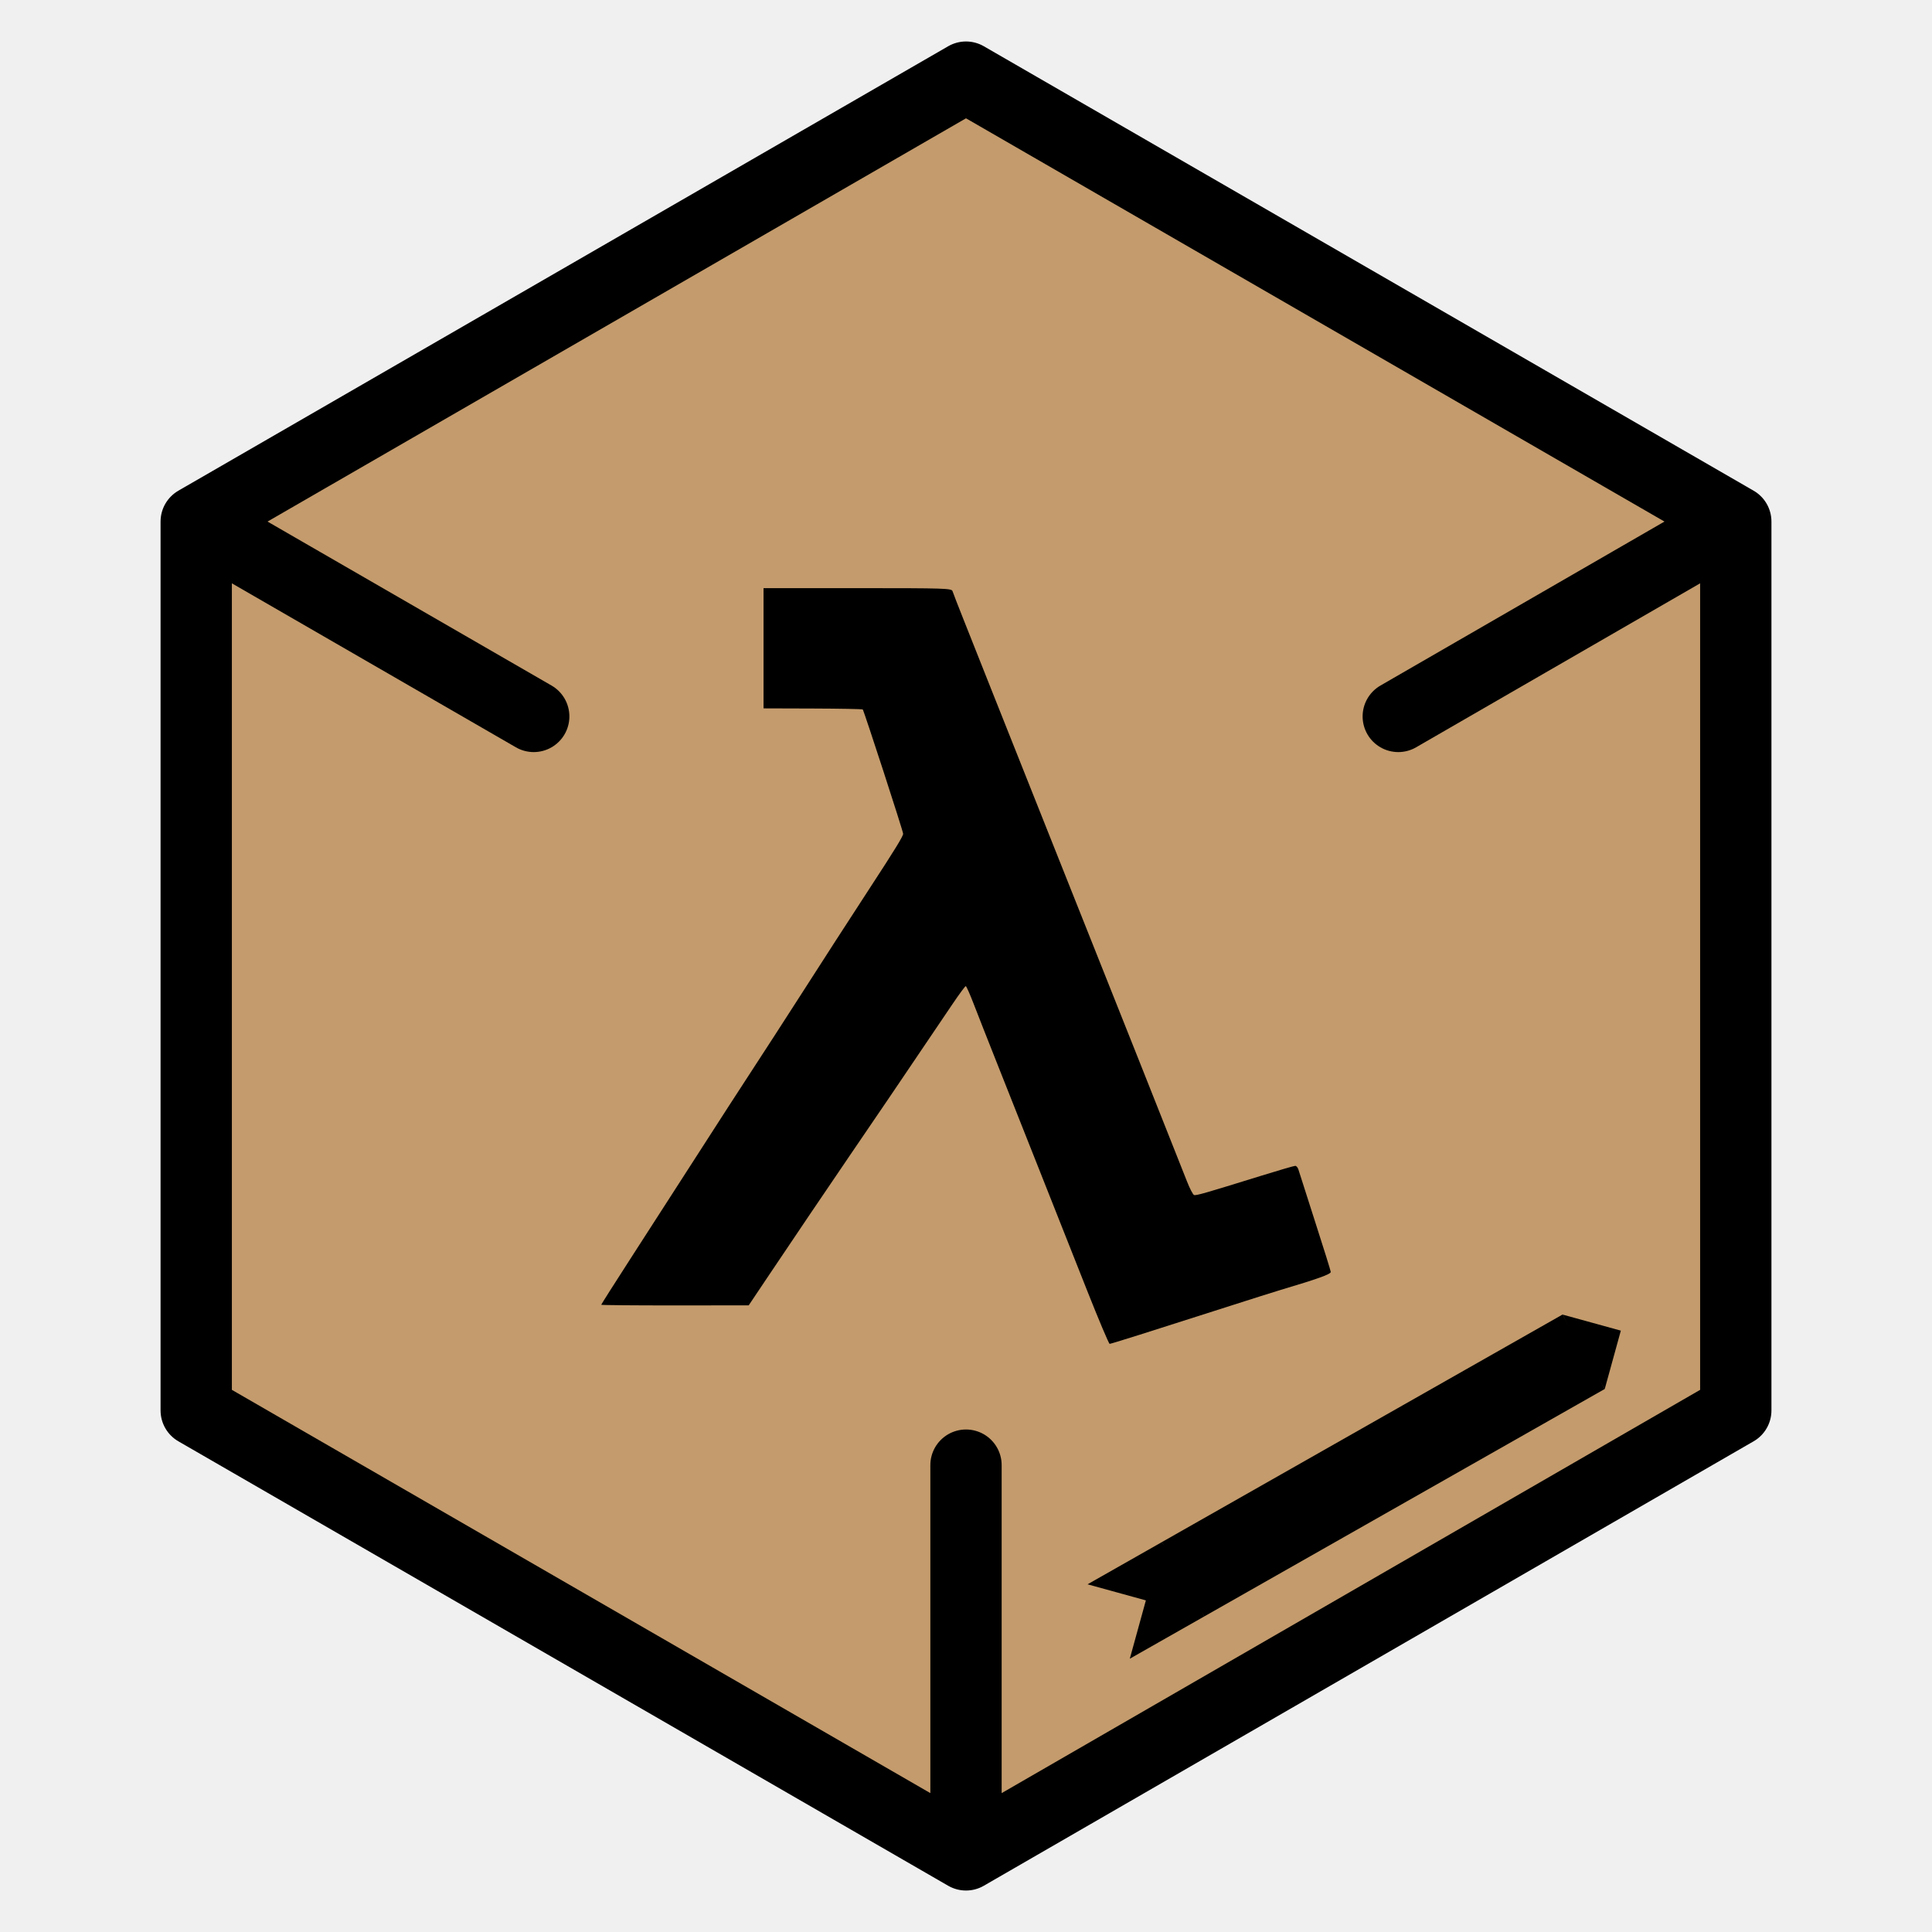
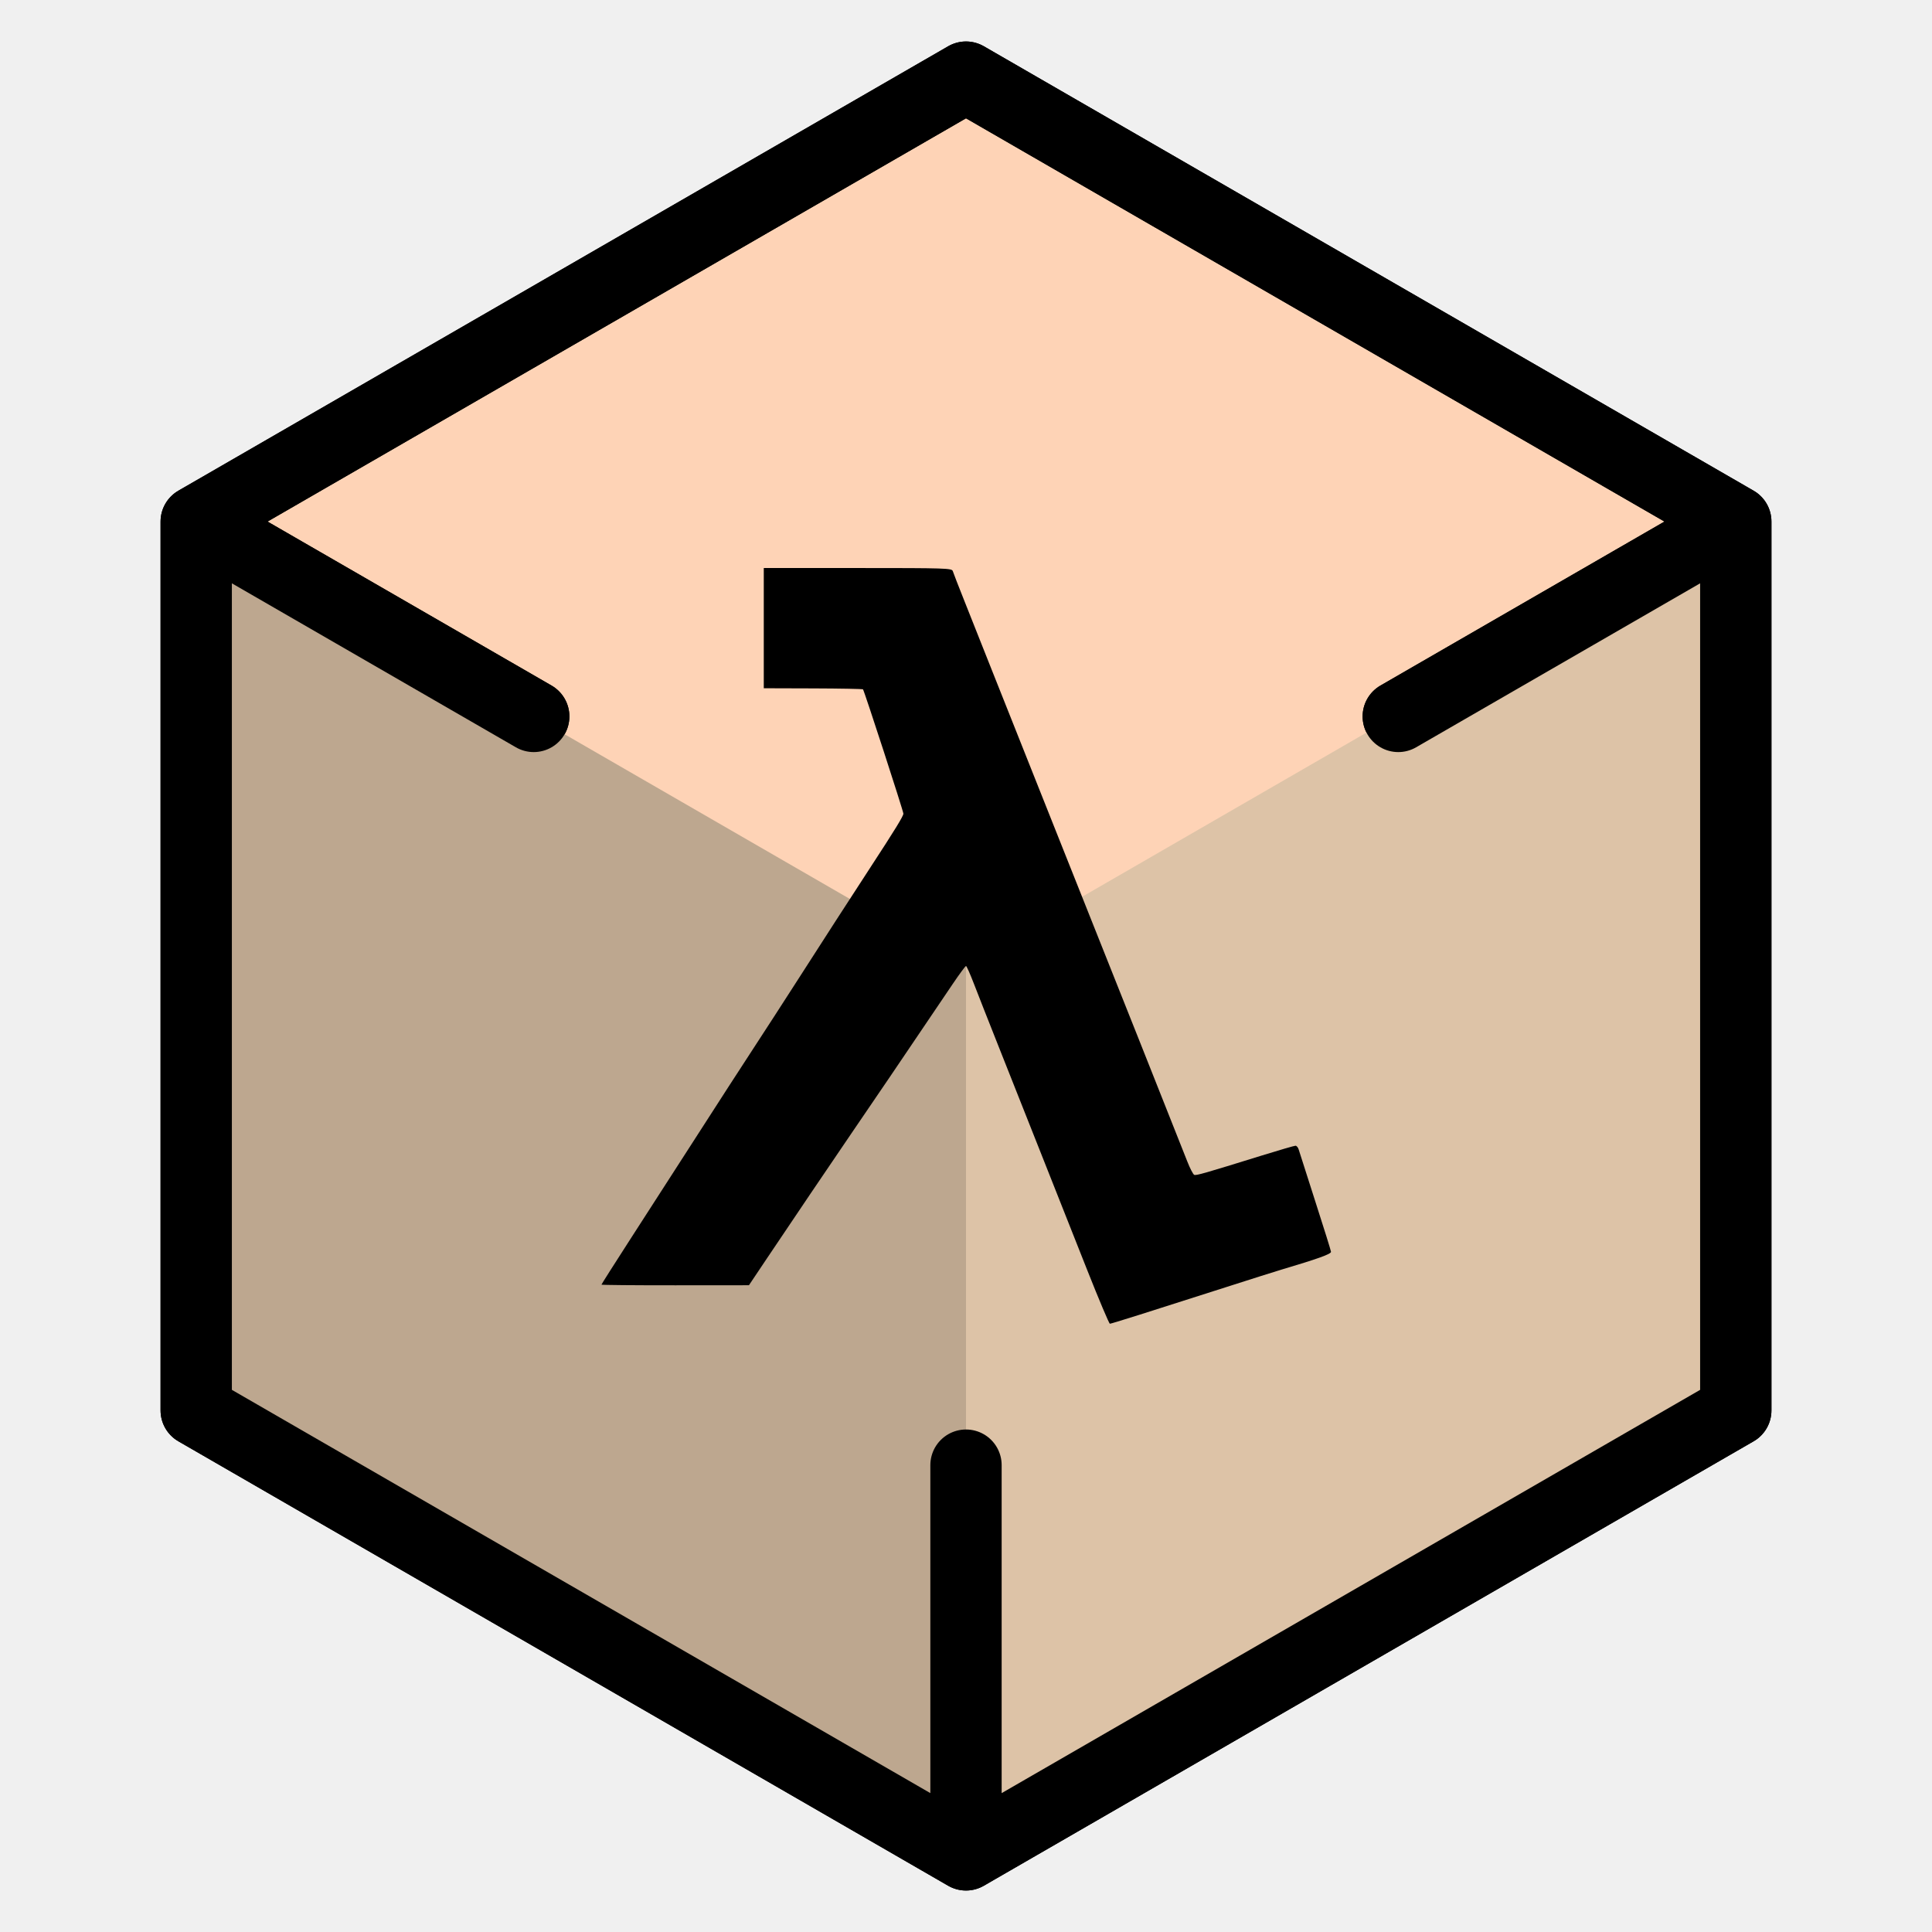
<svg xmlns="http://www.w3.org/2000/svg" width="1024.0px" height="1024.0px" viewBox="0 0 1024.0 1024.0" version="1.1" id="SVGRoot" xml:space="preserve">
  <defs id="defs686">
    <marker markerWidth="1.05" markerHeight="1" refX="0" refY="0" orient="auto-start-reverse" id="marker2519" viewBox="0 0 1.05 1" style="overflow:visible" preserveAspectRatio="xMidYMid">
      <path id="path2517" style="fill:context-stroke;stroke-linecap:butt" d="M 0,-1 H 2 L 1,0 2,1 H 0 L -0.1,0 Z" transform="scale(0.5)" />
    </marker>
    <marker markerWidth="0.525" markerHeight="1" refX="0" refY="0" orient="auto-start-reverse" id="CapTriangle" viewBox="0 0 0.525 1" style="overflow:visible" preserveAspectRatio="xMidYMid">
      <path id="path7813" style="fill:context-stroke;stroke-linecap:butt" d="M 0,-1 1,0 0,1 -0.05,0 Z" transform="scale(0.5)" />
    </marker>
    <rect x="-1696.809" y="1531.068" width="1654.977" height="512.533" id="rect2373" />
    <marker markerWidth="0.525" markerHeight="1" refX="0" refY="0" orient="auto-start-reverse" id="marker1824" viewBox="0 0 0.525 1" style="overflow:visible" preserveAspectRatio="xMidYMid">
      <path id="path1822" style="fill:context-stroke;stroke-linecap:butt" d="M 0,-1 1,0 0,1 -0.05,0 Z" transform="scale(0.5)" />
    </marker>
    <marker markerWidth="1.05" markerHeight="1" refX="0" refY="0" orient="auto-start-reverse" id="CapRibbon1" viewBox="0 0 1.05 1" style="overflow:visible" preserveAspectRatio="xMidYMid">
      <path id="path56643" style="fill:context-stroke;stroke-linecap:butt" d="M 0,-1 H 2 L 1,0 2,1 H 0 L -0.1,0 Z" transform="scale(0.5)" />
    </marker>
+     <marker markerWidth="1.05" markerHeight="1" refX="0" refY="0" orient="auto-start-reverse" id="CapRibbon1-3" viewBox="0 0 1.05 1" style="overflow:visible" preserveAspectRatio="xMidYMid">
+       <path id="path56643-6" style="fill:context-stroke;stroke-linecap:butt" d="M 0,-1 H 2 L 1,0 2,1 H 0 L -0.1,0 Z" transform="scale(0.5)" />
+     </marker>
+     <marker markerWidth="0.525" markerHeight="1" refX="0" refY="0" orient="auto-start-reverse" id="marker1824-7" viewBox="0 0 0.525 1" style="overflow:visible" preserveAspectRatio="xMidYMid">
+       <path id="path1822-5" style="fill:context-stroke;stroke-linecap:butt" d="M 0,-1 1,0 0,1 -0.05,0 Z" transform="scale(0.5)" />
+     </marker>
  </defs>
  <g id="layer1">
    <g id="g2281">
-       <path id="path1086" style="fill:#c49b6c;stroke:#000000;stroke-width:37.795;stroke-linecap:round;stroke-linejoin:round;stroke-dasharray:none;stroke-opacity:1;fill-opacity:1" d="M 512,776.558 512,983.118 M 104,276.441 282.886,379.721 M 920,276.441 741.114,379.721 M 920,747.559 512,983.118 104,747.559 V 276.441 L 512,40.882 920,276.441 Z" />
-       <path style="fill:#000000;stroke-width:1" d="m 576.12,683.826 c -6.2,-15.641 -17.372,-43.841 -24.826,-62.666 -7.454,-18.825 -17.606,-44.426 -22.559,-56.891 -4.953,-12.465 -10.641,-26.921 -12.639,-32.124 -1.998,-5.203 -3.899,-9.47 -4.223,-9.482 -0.324,-0.012 -3.471,4.245 -6.993,9.46 -29.424,43.571 -41.11,60.805 -54.414,80.249 -8.702,12.719 -32.305,47.645 -44.208,65.418 l -9.428,14.077 -39.084,0.031 c -21.496,0.016 -39.084,-0.14 -39.084,-0.349 0,-0.209 6.936,-11.136 15.413,-24.283 8.477,-13.147 20.029,-31.077 25.67,-39.846 24.963,-38.798 31.996,-49.684 40.799,-63.15 5.155,-7.886 14.129,-21.753 19.943,-30.815 16.366,-25.511 30.193,-46.923 40.437,-62.616 13.455,-20.613 17.775,-27.649 17.761,-28.933 -0.013,-1.334 -20.784,-65.25 -21.406,-65.872 -0.234,-0.234 -12.161,-0.46 -26.506,-0.504 l -26.082,-0.08 v -31.861 -31.861 h 49.845 c 46.67,0 49.876,0.103 50.33,1.619 0.267,0.89 2.976,7.863 6.02,15.495 3.045,7.632 9.904,24.907 15.243,38.39 5.339,13.483 20.331,51.156 33.315,83.718 29.124,73.039 66.103,166.027 69.666,175.18 1.46,3.75 3.142,7.006 3.74,7.235 1.093,0.419 5.418,-0.819 35.915,-10.284 9.141,-2.837 17.126,-5.158 17.745,-5.158 0.619,0 1.392,0.937 1.718,2.081 0.326,1.145 4.309,13.596 8.85,27.67 4.542,14.074 8.258,25.991 8.258,26.483 0,1.199 -6.943,3.692 -26.364,9.464 -3.053,0.907 -15.957,4.989 -28.677,9.07 -41.835,13.423 -61.406,19.587 -62.161,19.58 -0.409,0 -5.816,-12.804 -12.016,-28.446 z" id="path328" />
+       <path id="path1086" style="fill:#fed3b6;stroke:#000000;stroke-width:37.795;stroke-linecap:round;stroke-linejoin:round;stroke-dasharray:none;stroke-opacity:1;fill-opacity:1" d="M 512,776.558 512,983.118 M 104,276.441 282.886,379.721 M 920,276.441 741.114,379.721 M 920,747.559 512,983.118 104,747.559 V 276.441 L 512,40.882 920,276.441 Z" />
      <path style="fill:#bc7f4b;fill-opacity:1;stroke:#000000;stroke-width:45.354;stroke-linecap:butt;stroke-linejoin:round;stroke-dasharray:none;stroke-opacity:1;marker-start:url(#CapRibbon1);marker-end:url(#marker1824)" d="M 627.057,837.037 839.358,716.465" id="path1185" />
+       <path style="fill:#ddc3a7;fill-opacity:1;stroke:none;stroke-width:2.159;stroke-linejoin:round" d="M 918,276.441 510,512 V 983.118 L 918,747.559 V 276.441" id="path1355" />
+       <path style="fill:#bda78f;fill-opacity:1;stroke:none;stroke-width:2.159;stroke-linejoin:round" d="m 104,276.441 408,235.559 v 471.118 l -408,-235.559 V 276.441" id="path1357" />
+       <path id="path1359" style="fill:none;stroke:#000000;stroke-width:37.795;stroke-linecap:round;stroke-linejoin:round;stroke-dasharray:none;stroke-opacity:1;fill-opacity:1" d="M 512,776.558 512,983.118 M 104,276.441 282.886,379.721 M 920,276.441 741.114,379.721 M 920,747.559 512,983.118 104,747.559 V 276.441 L 512,40.882 920,276.441 Z" />
+       <path style="fill:#000000;stroke-width:1" d="m 576.247,673.162 c -6.2,-15.641 -17.372,-43.841 -24.826,-62.666 -7.454,-18.825 -17.606,-44.426 -22.559,-56.891 -4.953,-12.465 -10.641,-26.921 -12.639,-32.124 -1.998,-5.203 -3.899,-9.47 -4.223,-9.482 -0.324,-0.012 -3.471,4.245 -6.993,9.46 -29.424,43.571 -41.11,60.805 -54.414,80.249 -8.702,12.719 -32.305,47.645 -44.209,65.418 l -9.428,14.077 -39.084,0.031 c -21.496,0.016 -39.084,-0.14 -39.084,-0.349 0,-0.209 6.936,-11.136 15.413,-24.283 8.477,-13.147 20.029,-31.077 25.671,-39.846 24.963,-38.798 31.996,-49.684 40.799,-63.15 5.155,-7.886 14.129,-21.753 19.943,-30.815 16.366,-25.511 30.193,-46.923 40.437,-62.616 13.455,-20.613 17.774,-27.649 17.761,-28.933 -0.013,-1.334 -20.784,-65.25 -21.406,-65.872 -0.234,-0.234 -12.161,-0.46 -26.506,-0.504 l -26.082,-0.08 v -31.861 -31.861 h 49.846 c 46.67,0 49.876,0.103 50.33,1.619 0.267,0.89 2.976,7.863 6.02,15.495 3.045,7.632 9.904,24.907 15.243,38.39 5.339,13.483 20.331,51.156 33.315,83.718 29.124,73.039 66.103,166.027 69.666,175.18 1.46,3.75 3.142,7.006 3.74,7.235 1.093,0.419 5.418,-0.819 35.915,-10.284 9.141,-2.837 17.126,-5.158 17.745,-5.158 0.619,0 1.392,0.937 1.718,2.081 0.326,1.145 4.309,13.596 8.85,27.67 4.542,14.074 8.258,25.991 8.258,26.483 0,1.199 -6.943,3.692 -26.364,9.464 -3.053,0.907 -15.957,4.989 -28.677,9.07 -41.835,13.423 -61.406,19.587 -62.161,19.58 -0.409,0 -5.816,-12.804 -12.016,-28.446 z" id="path328" />
    </g>
-     <g id="g2432">
-       <rect style="fill:#ffffff;fill-opacity:1;stroke-width:2.159;stroke-linejoin:round" id="rect438" width="3254.559" height="1118.301" x="1149.812" y="1279.075" ry="95.756" rx="95.756" />
-       <g id="g2313" transform="translate(5e-6,1265.947)" />
-       <g id="g3082">
-         <path id="path2307" style="fill:#fed3b6;fill-opacity:1;stroke:#000000;stroke-width:37.795;stroke-linecap:round;stroke-linejoin:round;stroke-dasharray:none;stroke-opacity:1" d="M 512,776.558 512,983.118 M 104,276.441 282.886,379.721 M 920,276.441 741.114,379.721 M 920,747.559 512,983.118 104,747.559 V 276.441 L 512,40.882 920,276.441 Z" transform="translate(5e-6,1265.947)" />
-         <path style="fill:#000000;stroke-width:1" d="m 576.12,683.826 c -6.2,-15.641 -17.372,-43.841 -24.826,-62.666 -7.454,-18.825 -17.606,-44.426 -22.559,-56.891 -4.953,-12.465 -10.641,-26.921 -12.639,-32.124 -1.998,-5.203 -3.899,-9.47 -4.223,-9.482 -0.324,-0.012 -3.471,4.245 -6.993,9.46 -29.424,43.571 -41.11,60.805 -54.414,80.249 -8.702,12.719 -32.305,47.645 -44.208,65.418 l -9.428,14.077 -39.084,0.031 c -21.496,0.016 -39.084,-0.14 -39.084,-0.349 0,-0.209 6.936,-11.136 15.413,-24.283 8.477,-13.147 20.029,-31.077 25.67,-39.846 24.963,-38.798 31.996,-49.684 40.799,-63.15 5.155,-7.886 14.129,-21.753 19.943,-30.815 16.366,-25.511 30.193,-46.923 40.437,-62.616 13.455,-20.613 17.775,-27.649 17.761,-28.933 -0.013,-1.334 -20.784,-65.25 -21.406,-65.872 -0.234,-0.234 -12.161,-0.46 -26.506,-0.504 l -26.082,-0.08 v -31.861 -31.861 h 49.845 c 46.67,0 49.876,0.103 50.33,1.619 0.267,0.89 2.976,7.863 6.02,15.495 3.045,7.632 9.904,24.907 15.243,38.39 5.339,13.483 20.331,51.156 33.315,83.718 29.124,73.039 66.103,166.027 69.666,175.18 1.46,3.75 3.142,7.006 3.74,7.235 1.093,0.419 5.418,-0.819 35.915,-10.284 9.141,-2.837 17.126,-5.158 17.745,-5.158 0.619,0 1.392,0.937 1.718,2.081 0.326,1.145 4.309,13.596 8.85,27.67 4.542,14.074 8.258,25.991 8.258,26.483 0,1.199 -6.943,3.692 -26.364,9.464 -3.053,0.907 -15.957,4.989 -28.677,9.07 -41.835,13.423 -61.406,19.587 -62.161,19.58 -0.409,0 -5.816,-12.804 -12.016,-28.446 z" id="path2309" transform="translate(5e-6,1265.947)" />
-         <path style="fill:#bc7f4b;fill-opacity:1;stroke:#000000;stroke-width:45.354;stroke-linecap:butt;stroke-linejoin:round;stroke-dasharray:none;stroke-opacity:1;marker-start:url(#CapRibbon1);marker-end:url(#marker1824)" d="M 624.241,820.042 836.542,699.47" id="path2311" transform="translate(5e-6,1265.947)" />
-         <g aria-label="Call" transform="matrix(21.01164,0,0,21.01164,34273.321,-30690.798)" id="text2371" style="font-size:26.667px;font-family:'JetBrainsMono Nerd Font';-inkscape-font-specification:'JetBrainsMono Nerd Font';white-space:pre;shape-inside:url(#rect2373);display:inline;stroke-width:2.159;stroke-linejoin:round">
-           <path d="m -1688.702,1555.274 c -1.778,0 -3.182,-0.498 -4.213,-1.493 -1.031,-0.996 -1.547,-2.364 -1.547,-4.107 v -8.8 c 0,-1.742 0.515,-3.111 1.547,-4.107 1.031,-0.996 2.436,-1.493 4.213,-1.493 1.742,0 3.129,0.507 4.16,1.52 1.031,0.996 1.547,2.356 1.547,4.08 l -1.2,-0.666 -1.2,0.666 c 0,-1.102 -0.293,-1.947 -0.88,-2.533 -0.569,-0.605 -1.378,-0.907 -2.427,-0.907 -1.049,0 -1.876,0.293 -2.48,0.88 -0.587,0.587 -0.88,1.431 -0.88,2.533 v 8.827 c 0,1.102 0.293,1.956 0.88,2.56 0.604,0.587 1.431,0.88 2.48,0.88 1.049,0 1.858,-0.293 2.427,-0.88 0.587,-0.604 0.88,-1.458 0.88,-2.56 l 1.2,-0.666 1.2,0.666 c 0,1.724 -0.516,3.093 -1.547,4.107 -1.031,0.996 -2.418,1.493 -4.16,1.493 z" style="stroke-width:0.103;stroke-dasharray:none;marker-start:url(#marker2519);marker-end:url(#CapTriangle)" id="path2446" />
-           <path d="m -1674.089,1555.274 q -2.32,0 -3.653,-1.173 -1.333,-1.2 -1.333,-3.227 0,-2.053 1.333,-3.227 1.333,-1.173 3.6,-1.173 h 4.533 v -1.467 q 0,-1.333 -0.853,-2.08 -0.853,-0.747 -2.293,-0.747 -1.387,0 -2.213,0.64 -0.827,0.613 -0.96,1.387 h -2.4 q 0.16,-1.227 0.907,-2.133 0.773,-0.933 2,-1.467 1.227,-0.533 2.747,-0.533 2.533,0 4,1.307 1.467,1.307 1.467,3.547 v 10.08 h -2.347 v -2.8 h -0.027 q -0.16,1.413 -1.387,2.24 -1.2,0.827 -3.12,0.827 z m 0.587,-1.893 q 1.707,0 2.8,-0.853 1.093,-0.853 1.093,-2.187 v -2.08 h -4.48 q -1.2,0 -1.893,0.667 -0.693,0.667 -0.693,1.813 0,1.227 0.827,1.947 0.853,0.693 2.347,0.693 z" style="stroke-width:0.103;stroke-dasharray:none;marker-end:" id="path2448" />
-           <path d="m -1638.675,1555.008 c -1.298,0 -2.338,-0.373 -3.12,-1.12 -0.764,-0.764 -1.147,-1.769 -1.147,-3.013 v -13.147 h -5.067 l 0.666,-1.093 -0.666,-1.093 h 7.467 v 15.333 c 0,0.605 0.169,1.085 0.507,1.44 0.338,0.338 0.791,0.507 1.36,0.507 h 4.533 l 0.666,1.093 -0.666,1.093 z" style="stroke-width:0.103;stroke-dasharray:none;marker-start:url(#marker2519);marker-end:url(#CapTriangle)" id="path2452" />
-           <path d="m -1654.675,1555.008 c -1.298,0 -2.338,-0.373 -3.12,-1.12 -0.764,-0.764 -1.147,-1.769 -1.147,-3.013 v -13.147 h -5.067 l 0.666,-1.093 -0.666,-1.093 h 7.467 v 15.333 c 0,0.605 0.169,1.085 0.507,1.44 0.338,0.338 0.791,0.507 1.36,0.507 h 4.533 l 0.666,1.093 -0.666,1.093 z" style="stroke-width:0.103;stroke-dasharray:none;marker-start:url(#marker2519);marker-end:url(#CapTriangle)" id="path2703" />
-         </g>
+     <rect style="fill:#ffffff;fill-opacity:1;stroke-width:2.159;stroke-linejoin:round" id="rect438" width="3254.559" height="1118.301" x="1149.812" y="1279.075" ry="95.756" rx="95.756" />
+     <g id="g2313" transform="translate(5e-6,1265.947)" />
+     <g id="g3082">
+       <g id="g2281-3" transform="translate(5e-6,1265.947)">
+         <path id="path1086-5" style="fill:#fed3b6;fill-opacity:1;stroke:#000000;stroke-width:37.795;stroke-linecap:round;stroke-linejoin:round;stroke-dasharray:none;stroke-opacity:1" d="M 512,776.558 512,983.118 M 104,276.441 282.886,379.721 M 920,276.441 741.114,379.721 M 920,747.559 512,983.118 104,747.559 V 276.441 L 512,40.882 920,276.441 Z" />
+         <path style="fill:#bc7f4b;fill-opacity:1;stroke:#000000;stroke-width:45.354;stroke-linecap:butt;stroke-linejoin:round;stroke-dasharray:none;stroke-opacity:1;marker-start:url(#CapRibbon1-3);marker-end:url(#marker1824-7)" d="M 627.057,837.037 839.358,716.465" id="path1185-6" />
+         <path style="fill:#ddc3a7;fill-opacity:1;stroke:none;stroke-width:2.159;stroke-linejoin:round" d="M 918,276.441 510,512 V 983.118 L 918,747.559 V 276.441" id="path1355-2" />
+         <path style="fill:#bda78f;fill-opacity:1;stroke:none;stroke-width:2.159;stroke-linejoin:round" d="m 104,276.441 408,235.559 v 471.118 l -408,-235.559 V 276.441" id="path1357-9" />
+         <path id="path1359-1" style="fill:none;fill-opacity:1;stroke:#000000;stroke-width:37.795;stroke-linecap:round;stroke-linejoin:round;stroke-dasharray:none;stroke-opacity:1" d="M 512,776.558 512,983.118 M 104,276.441 282.886,379.721 M 920,276.441 741.114,379.721 M 920,747.559 512,983.118 104,747.559 V 276.441 L 512,40.882 920,276.441 Z" />
+         <path style="fill:#000000;stroke-width:1" d="m 576.247,673.162 c -6.2,-15.641 -17.372,-43.841 -24.826,-62.666 -7.454,-18.825 -17.606,-44.426 -22.559,-56.891 -4.953,-12.465 -10.641,-26.921 -12.639,-32.124 -1.998,-5.203 -3.899,-9.47 -4.223,-9.482 -0.324,-0.012 -3.471,4.245 -6.993,9.46 -29.424,43.571 -41.11,60.805 -54.414,80.249 -8.702,12.719 -32.305,47.645 -44.209,65.418 l -9.428,14.077 -39.084,0.031 c -21.496,0.016 -39.084,-0.14 -39.084,-0.349 0,-0.209 6.936,-11.136 15.413,-24.283 8.477,-13.147 20.029,-31.077 25.671,-39.846 24.963,-38.798 31.996,-49.684 40.799,-63.15 5.155,-7.886 14.129,-21.753 19.943,-30.815 16.366,-25.511 30.193,-46.923 40.437,-62.616 13.455,-20.613 17.774,-27.649 17.761,-28.933 -0.013,-1.334 -20.784,-65.25 -21.406,-65.872 -0.234,-0.234 -12.161,-0.46 -26.506,-0.504 l -26.082,-0.08 v -31.861 -31.861 h 49.846 c 46.67,0 49.876,0.103 50.33,1.619 0.267,0.89 2.976,7.863 6.02,15.495 3.045,7.632 9.904,24.907 15.243,38.39 5.339,13.483 20.331,51.156 33.315,83.718 29.124,73.039 66.103,166.027 69.666,175.18 1.46,3.75 3.142,7.006 3.74,7.235 1.093,0.419 5.418,-0.819 35.915,-10.284 9.141,-2.837 17.126,-5.158 17.745,-5.158 0.619,0 1.392,0.937 1.718,2.081 0.326,1.145 4.309,13.596 8.85,27.67 4.542,14.074 8.258,25.991 8.258,26.483 0,1.199 -6.943,3.692 -26.364,9.464 -3.053,0.907 -15.957,4.989 -28.677,9.07 -41.835,13.423 -61.406,19.587 -62.161,19.58 -0.409,0 -5.816,-12.804 -12.016,-28.446 z" id="path328-2" />
      </g>
-       <g id="g384" transform="translate(2972.691,71.35938)">
-         <path id="path368" style="fill:#fed3b6;fill-opacity:1;stroke:#000000;stroke-width:37.795;stroke-linecap:round;stroke-linejoin:round;stroke-dasharray:none;stroke-opacity:1" d="M 512,776.558 512,983.118 M 104,276.441 282.886,379.721 M 920,276.441 741.114,379.721 M 920,747.559 512,983.118 104,747.559 V 276.441 L 512,40.882 920,276.441 Z" transform="translate(5e-6,1265.947)" />
-         <path style="fill:#000000;stroke-width:1" d="m 576.12,683.826 c -6.2,-15.641 -17.372,-43.841 -24.826,-62.666 -7.454,-18.825 -17.606,-44.426 -22.559,-56.891 -4.953,-12.465 -10.641,-26.921 -12.639,-32.124 -1.998,-5.203 -3.899,-9.47 -4.223,-9.482 -0.324,-0.012 -3.471,4.245 -6.993,9.46 -29.424,43.571 -41.11,60.805 -54.414,80.249 -8.702,12.719 -32.305,47.645 -44.208,65.418 l -9.428,14.077 -39.084,0.031 c -21.496,0.016 -39.084,-0.14 -39.084,-0.349 0,-0.209 6.936,-11.136 15.413,-24.283 8.477,-13.147 20.029,-31.077 25.67,-39.846 24.963,-38.798 31.996,-49.684 40.799,-63.15 5.155,-7.886 14.129,-21.753 19.943,-30.815 16.366,-25.511 30.193,-46.923 40.437,-62.616 13.455,-20.613 17.775,-27.649 17.761,-28.933 -0.013,-1.334 -20.784,-65.25 -21.406,-65.872 -0.234,-0.234 -12.161,-0.46 -26.506,-0.504 l -26.082,-0.08 v -31.861 -31.861 h 49.845 c 46.67,0 49.876,0.103 50.33,1.619 0.267,0.89 2.976,7.863 6.02,15.495 3.045,7.632 9.904,24.907 15.243,38.39 5.339,13.483 20.331,51.156 33.315,83.718 29.124,73.039 66.103,166.027 69.666,175.18 1.46,3.75 3.142,7.006 3.74,7.235 1.093,0.419 5.418,-0.819 35.915,-10.284 9.141,-2.837 17.126,-5.158 17.745,-5.158 0.619,0 1.392,0.937 1.718,2.081 0.326,1.145 4.309,13.596 8.85,27.67 4.542,14.074 8.258,25.991 8.258,26.483 0,1.199 -6.943,3.692 -26.364,9.464 -3.053,0.907 -15.957,4.989 -28.677,9.07 -41.835,13.423 -61.406,19.587 -62.161,19.58 -0.409,0 -5.816,-12.804 -12.016,-28.446 z" id="path370" transform="translate(5e-6,1265.947)" />
-         <path style="fill:#bc7f4b;fill-opacity:1;stroke:#000000;stroke-width:45.354;stroke-linecap:butt;stroke-linejoin:round;stroke-dasharray:none;stroke-opacity:1;marker-start:url(#CapRibbon1);marker-end:url(#marker1824)" d="M 624.241,820.042 836.542,699.47" id="path372" transform="translate(5e-6,1265.947)" />
-         <g aria-label="Call" transform="matrix(21.01164,0,0,21.01164,34273.321,-30690.798)" id="g382" style="font-size:26.667px;font-family:'JetBrainsMono Nerd Font';-inkscape-font-specification:'JetBrainsMono Nerd Font';white-space:pre;shape-inside:url(#rect2373);display:inline;stroke-width:2.159;stroke-linejoin:round">
-           <path d="m -1688.702,1555.274 c -1.778,0 -3.182,-0.498 -4.213,-1.493 -1.031,-0.996 -1.547,-2.364 -1.547,-4.107 v -8.8 c 0,-1.742 0.515,-3.111 1.547,-4.107 1.031,-0.996 2.436,-1.493 4.213,-1.493 1.742,0 3.129,0.507 4.16,1.52 1.031,0.996 1.547,2.356 1.547,4.08 l -1.2,-0.666 -1.2,0.666 c 0,-1.102 -0.293,-1.947 -0.88,-2.533 -0.569,-0.605 -1.378,-0.907 -2.427,-0.907 -1.049,0 -1.876,0.293 -2.48,0.88 -0.587,0.587 -0.88,1.431 -0.88,2.533 v 8.827 c 0,1.102 0.293,1.956 0.88,2.56 0.604,0.587 1.431,0.88 2.48,0.88 1.049,0 1.858,-0.293 2.427,-0.88 0.587,-0.604 0.88,-1.458 0.88,-2.56 l 1.2,-0.666 1.2,0.666 c 0,1.724 -0.516,3.093 -1.547,4.107 -1.031,0.996 -2.418,1.493 -4.16,1.493 z" style="stroke-width:0.103;stroke-dasharray:none;marker-start:url(#marker2519);marker-end:url(#CapTriangle)" id="path374" />
-           <path d="m -1674.089,1555.274 q -2.32,0 -3.653,-1.173 -1.333,-1.2 -1.333,-3.227 0,-2.053 1.333,-3.227 1.333,-1.173 3.6,-1.173 h 4.533 v -1.467 q 0,-1.333 -0.853,-2.08 -0.853,-0.747 -2.293,-0.747 -1.387,0 -2.213,0.64 -0.827,0.613 -0.96,1.387 h -2.4 q 0.16,-1.227 0.907,-2.133 0.773,-0.933 2,-1.467 1.227,-0.533 2.747,-0.533 2.533,0 4,1.307 1.467,1.307 1.467,3.547 v 10.08 h -2.347 v -2.8 h -0.027 q -0.16,1.413 -1.387,2.24 -1.2,0.827 -3.12,0.827 z m 0.587,-1.893 q 1.707,0 2.8,-0.853 1.093,-0.853 1.093,-2.187 v -2.08 h -4.48 q -1.2,0 -1.893,0.667 -0.693,0.667 -0.693,1.813 0,1.227 0.827,1.947 0.853,0.693 2.347,0.693 z" style="stroke-width:0.103;stroke-dasharray:none" id="path376" />
-           <path d="m -1638.675,1555.008 c -1.298,0 -2.338,-0.373 -3.12,-1.12 -0.764,-0.764 -1.147,-1.769 -1.147,-3.013 v -13.147 h -5.067 l 0.666,-1.093 -0.666,-1.093 h 7.467 v 15.333 c 0,0.605 0.169,1.085 0.507,1.44 0.338,0.338 0.791,0.507 1.36,0.507 h 4.533 l 0.666,1.093 -0.666,1.093 z" style="stroke-width:0.103;stroke-dasharray:none;marker-start:url(#marker2519);marker-end:url(#CapTriangle)" id="path378" />
-           <path d="m -1654.675,1555.008 c -1.298,0 -2.338,-0.373 -3.12,-1.12 -0.764,-0.764 -1.147,-1.769 -1.147,-3.013 v -13.147 h -5.067 l 0.666,-1.093 -0.666,-1.093 h 7.467 v 15.333 c 0,0.605 0.169,1.085 0.507,1.44 0.338,0.338 0.791,0.507 1.36,0.507 h 4.533 l 0.666,1.093 -0.666,1.093 z" style="stroke-width:0.103;stroke-dasharray:none;marker-start:url(#marker2519);marker-end:url(#CapTriangle)" id="path380" />
-         </g>
+       <g aria-label="Call" transform="matrix(21.01164,0,0,21.01164,34273.321,-30690.798)" id="text2371" style="font-size:26.667px;font-family:'JetBrainsMono Nerd Font';-inkscape-font-specification:'JetBrainsMono Nerd Font';white-space:pre;shape-inside:url(#rect2373);display:inline;stroke-width:2.159;stroke-linejoin:round">
+         <path d="m -1688.702,1555.274 c -1.778,0 -3.182,-0.498 -4.213,-1.493 -1.031,-0.996 -1.547,-2.364 -1.547,-4.107 v -8.8 c 0,-1.742 0.515,-3.111 1.547,-4.107 1.031,-0.996 2.436,-1.493 4.213,-1.493 1.742,0 3.129,0.507 4.16,1.52 1.031,0.996 1.547,2.356 1.547,4.08 l -1.2,-0.666 -1.2,0.666 c 0,-1.102 -0.293,-1.947 -0.88,-2.533 -0.569,-0.605 -1.378,-0.907 -2.427,-0.907 -1.049,0 -1.876,0.293 -2.48,0.88 -0.587,0.587 -0.88,1.431 -0.88,2.533 v 8.827 c 0,1.102 0.293,1.956 0.88,2.56 0.604,0.587 1.431,0.88 2.48,0.88 1.049,0 1.858,-0.293 2.427,-0.88 0.587,-0.604 0.88,-1.458 0.88,-2.56 l 1.2,-0.666 1.2,0.666 c 0,1.724 -0.516,3.093 -1.547,4.107 -1.031,0.996 -2.418,1.493 -4.16,1.493 z" style="stroke-width:0.103;stroke-dasharray:none;marker-start:url(#marker2519);marker-end:url(#CapTriangle)" id="path2446" />
+         <path d="m -1674.089,1555.274 q -2.32,0 -3.653,-1.173 -1.333,-1.2 -1.333,-3.227 0,-2.053 1.333,-3.227 1.333,-1.173 3.6,-1.173 h 4.533 v -1.467 q 0,-1.333 -0.853,-2.08 -0.853,-0.747 -2.293,-0.747 -1.387,0 -2.213,0.64 -0.827,0.613 -0.96,1.387 h -2.4 q 0.16,-1.227 0.907,-2.133 0.773,-0.933 2,-1.467 1.227,-0.533 2.747,-0.533 2.533,0 4,1.307 1.467,1.307 1.467,3.547 v 10.08 h -2.347 v -2.8 h -0.027 q -0.16,1.413 -1.387,2.24 -1.2,0.827 -3.12,0.827 z m 0.587,-1.893 q 1.707,0 2.8,-0.853 1.093,-0.853 1.093,-2.187 v -2.08 h -4.48 q -1.2,0 -1.893,0.667 -0.693,0.667 -0.693,1.813 0,1.227 0.827,1.947 0.853,0.693 2.347,0.693 z" style="stroke-width:0.103;stroke-dasharray:none" id="path2448" />
+         <path d="m -1638.675,1555.008 c -1.298,0 -2.338,-0.373 -3.12,-1.12 -0.764,-0.764 -1.147,-1.769 -1.147,-3.013 v -13.147 h -5.067 l 0.666,-1.093 -0.666,-1.093 h 7.467 v 15.333 c 0,0.605 0.169,1.085 0.507,1.44 0.338,0.338 0.791,0.507 1.36,0.507 h 4.533 l 0.666,1.093 -0.666,1.093 z" style="stroke-width:0.103;stroke-dasharray:none;marker-start:url(#marker2519);marker-end:url(#CapTriangle)" id="path2452" />
+         <path d="m -1654.675,1555.008 c -1.298,0 -2.338,-0.373 -3.12,-1.12 -0.764,-0.764 -1.147,-1.769 -1.147,-3.013 v -13.147 h -5.067 l 0.666,-1.093 -0.666,-1.093 h 7.467 v 15.333 c 0,0.605 0.169,1.085 0.507,1.44 0.338,0.338 0.791,0.507 1.36,0.507 h 4.533 l 0.666,1.093 -0.666,1.093 z" style="stroke-width:0.103;stroke-dasharray:none;marker-start:url(#marker2519);marker-end:url(#CapTriangle)" id="path2703" />
+       </g>
+     </g>
+     <g id="g1722" transform="translate(2972.691,60.27755)">
+       <g id="g1710" transform="translate(5e-6,1265.947)">
+         <path id="path1698" style="fill:#fed3b6;fill-opacity:1;stroke:#000000;stroke-width:37.795;stroke-linecap:round;stroke-linejoin:round;stroke-dasharray:none;stroke-opacity:1" d="M 512,776.558 512,983.118 M 104,276.441 282.886,379.721 M 920,276.441 741.114,379.721 M 920,747.559 512,983.118 104,747.559 V 276.441 L 512,40.882 920,276.441 Z" />
+         <path style="fill:#bc7f4b;fill-opacity:1;stroke:#000000;stroke-width:45.354;stroke-linecap:butt;stroke-linejoin:round;stroke-dasharray:none;stroke-opacity:1;marker-start:url(#CapRibbon1-3);marker-end:url(#marker1824-7)" d="M 627.057,837.037 839.358,716.465" id="path1700" />
+         <path style="fill:#ddc3a7;fill-opacity:1;stroke:none;stroke-width:2.159;stroke-linejoin:round" d="M 918,276.441 510,512 V 983.118 L 918,747.559 V 276.441" id="path1702" />
+         <path style="fill:#bda78f;fill-opacity:1;stroke:none;stroke-width:2.159;stroke-linejoin:round" d="m 104,276.441 408,235.559 v 471.118 l -408,-235.559 V 276.441" id="path1704" />
+         <path id="path1706" style="fill:none;fill-opacity:1;stroke:#000000;stroke-width:37.795;stroke-linecap:round;stroke-linejoin:round;stroke-dasharray:none;stroke-opacity:1" d="M 512,776.558 512,983.118 M 104,276.441 282.886,379.721 M 920,276.441 741.114,379.721 M 920,747.559 512,983.118 104,747.559 V 276.441 L 512,40.882 920,276.441 Z" />
+         <path style="fill:#000000;stroke-width:1" d="m 576.247,673.162 c -6.2,-15.641 -17.372,-43.841 -24.826,-62.666 -7.454,-18.825 -17.606,-44.426 -22.559,-56.891 -4.953,-12.465 -10.641,-26.921 -12.639,-32.124 -1.998,-5.203 -3.899,-9.47 -4.223,-9.482 -0.324,-0.012 -3.471,4.245 -6.993,9.46 -29.424,43.571 -41.11,60.805 -54.414,80.249 -8.702,12.719 -32.305,47.645 -44.209,65.418 l -9.428,14.077 -39.084,0.031 c -21.496,0.016 -39.084,-0.14 -39.084,-0.349 0,-0.209 6.936,-11.136 15.413,-24.283 8.477,-13.147 20.029,-31.077 25.671,-39.846 24.963,-38.798 31.996,-49.684 40.799,-63.15 5.155,-7.886 14.129,-21.753 19.943,-30.815 16.366,-25.511 30.193,-46.923 40.437,-62.616 13.455,-20.613 17.774,-27.649 17.761,-28.933 -0.013,-1.334 -20.784,-65.25 -21.406,-65.872 -0.234,-0.234 -12.161,-0.46 -26.506,-0.504 l -26.082,-0.08 v -31.861 -31.861 h 49.846 c 46.67,0 49.876,0.103 50.33,1.619 0.267,0.89 2.976,7.863 6.02,15.495 3.045,7.632 9.904,24.907 15.243,38.39 5.339,13.483 20.331,51.156 33.315,83.718 29.124,73.039 66.103,166.027 69.666,175.18 1.46,3.75 3.142,7.006 3.74,7.235 1.093,0.419 5.418,-0.819 35.915,-10.284 9.141,-2.837 17.126,-5.158 17.745,-5.158 0.619,0 1.392,0.937 1.718,2.081 0.326,1.145 4.309,13.596 8.85,27.67 4.542,14.074 8.258,25.991 8.258,26.483 0,1.199 -6.943,3.692 -26.364,9.464 -3.053,0.907 -15.957,4.989 -28.677,9.07 -41.835,13.423 -61.406,19.587 -62.161,19.58 -0.409,0 -5.816,-12.804 -12.016,-28.446 z" id="path1708" />
+       </g>
+       <g aria-label="Call" transform="matrix(21.01164,0,0,21.01164,34273.321,-30690.798)" id="g1720" style="font-size:26.667px;font-family:'JetBrainsMono Nerd Font';-inkscape-font-specification:'JetBrainsMono Nerd Font';white-space:pre;shape-inside:url(#rect2373);display:inline;stroke-width:2.159;stroke-linejoin:round">
+         <path d="m -1688.702,1555.274 c -1.778,0 -3.182,-0.498 -4.213,-1.493 -1.031,-0.996 -1.547,-2.364 -1.547,-4.107 v -8.8 c 0,-1.742 0.515,-3.111 1.547,-4.107 1.031,-0.996 2.436,-1.493 4.213,-1.493 1.742,0 3.129,0.507 4.16,1.52 1.031,0.996 1.547,2.356 1.547,4.08 l -1.2,-0.666 -1.2,0.666 c 0,-1.102 -0.293,-1.947 -0.88,-2.533 -0.569,-0.605 -1.378,-0.907 -2.427,-0.907 -1.049,0 -1.876,0.293 -2.48,0.88 -0.587,0.587 -0.88,1.431 -0.88,2.533 v 8.827 c 0,1.102 0.293,1.956 0.88,2.56 0.604,0.587 1.431,0.88 2.48,0.88 1.049,0 1.858,-0.293 2.427,-0.88 0.587,-0.604 0.88,-1.458 0.88,-2.56 l 1.2,-0.666 1.2,0.666 c 0,1.724 -0.516,3.093 -1.547,4.107 -1.031,0.996 -2.418,1.493 -4.16,1.493 z" style="stroke-width:0.103;stroke-dasharray:none;marker-start:url(#marker2519);marker-end:url(#CapTriangle)" id="path1712" />
+         <path d="m -1674.089,1555.274 q -2.32,0 -3.653,-1.173 -1.333,-1.2 -1.333,-3.227 0,-2.053 1.333,-3.227 1.333,-1.173 3.6,-1.173 h 4.533 v -1.467 q 0,-1.333 -0.853,-2.08 -0.853,-0.747 -2.293,-0.747 -1.387,0 -2.213,0.64 -0.827,0.613 -0.96,1.387 h -2.4 q 0.16,-1.227 0.907,-2.133 0.773,-0.933 2,-1.467 1.227,-0.533 2.747,-0.533 2.533,0 4,1.307 1.467,1.307 1.467,3.547 v 10.08 h -2.347 v -2.8 h -0.027 q -0.16,1.413 -1.387,2.24 -1.2,0.827 -3.12,0.827 z m 0.587,-1.893 q 1.707,0 2.8,-0.853 1.093,-0.853 1.093,-2.187 v -2.08 h -4.48 q -1.2,0 -1.893,0.667 -0.693,0.667 -0.693,1.813 0,1.227 0.827,1.947 0.853,0.693 2.347,0.693 z" style="stroke-width:0.103;stroke-dasharray:none" id="path1714" />
+         <path d="m -1638.675,1555.008 c -1.298,0 -2.338,-0.373 -3.12,-1.12 -0.764,-0.764 -1.147,-1.769 -1.147,-3.013 v -13.147 h -5.067 l 0.666,-1.093 -0.666,-1.093 h 7.467 v 15.333 c 0,0.605 0.169,1.085 0.507,1.44 0.338,0.338 0.791,0.507 1.36,0.507 h 4.533 l 0.666,1.093 -0.666,1.093 z" style="stroke-width:0.103;stroke-dasharray:none;marker-start:url(#marker2519);marker-end:url(#CapTriangle)" id="path1716" />
+         <path d="m -1654.675,1555.008 c -1.298,0 -2.338,-0.373 -3.12,-1.12 -0.764,-0.764 -1.147,-1.769 -1.147,-3.013 v -13.147 h -5.067 l 0.666,-1.093 -0.666,-1.093 h 7.467 v 15.333 c 0,0.605 0.169,1.085 0.507,1.44 0.338,0.338 0.791,0.507 1.36,0.507 h 4.533 l 0.666,1.093 -0.666,1.093 z" style="stroke-width:0.103;stroke-dasharray:none;marker-start:url(#marker2519);marker-end:url(#CapTriangle)" id="path1718" />
      </g>
    </g>
  </g>
</svg>
